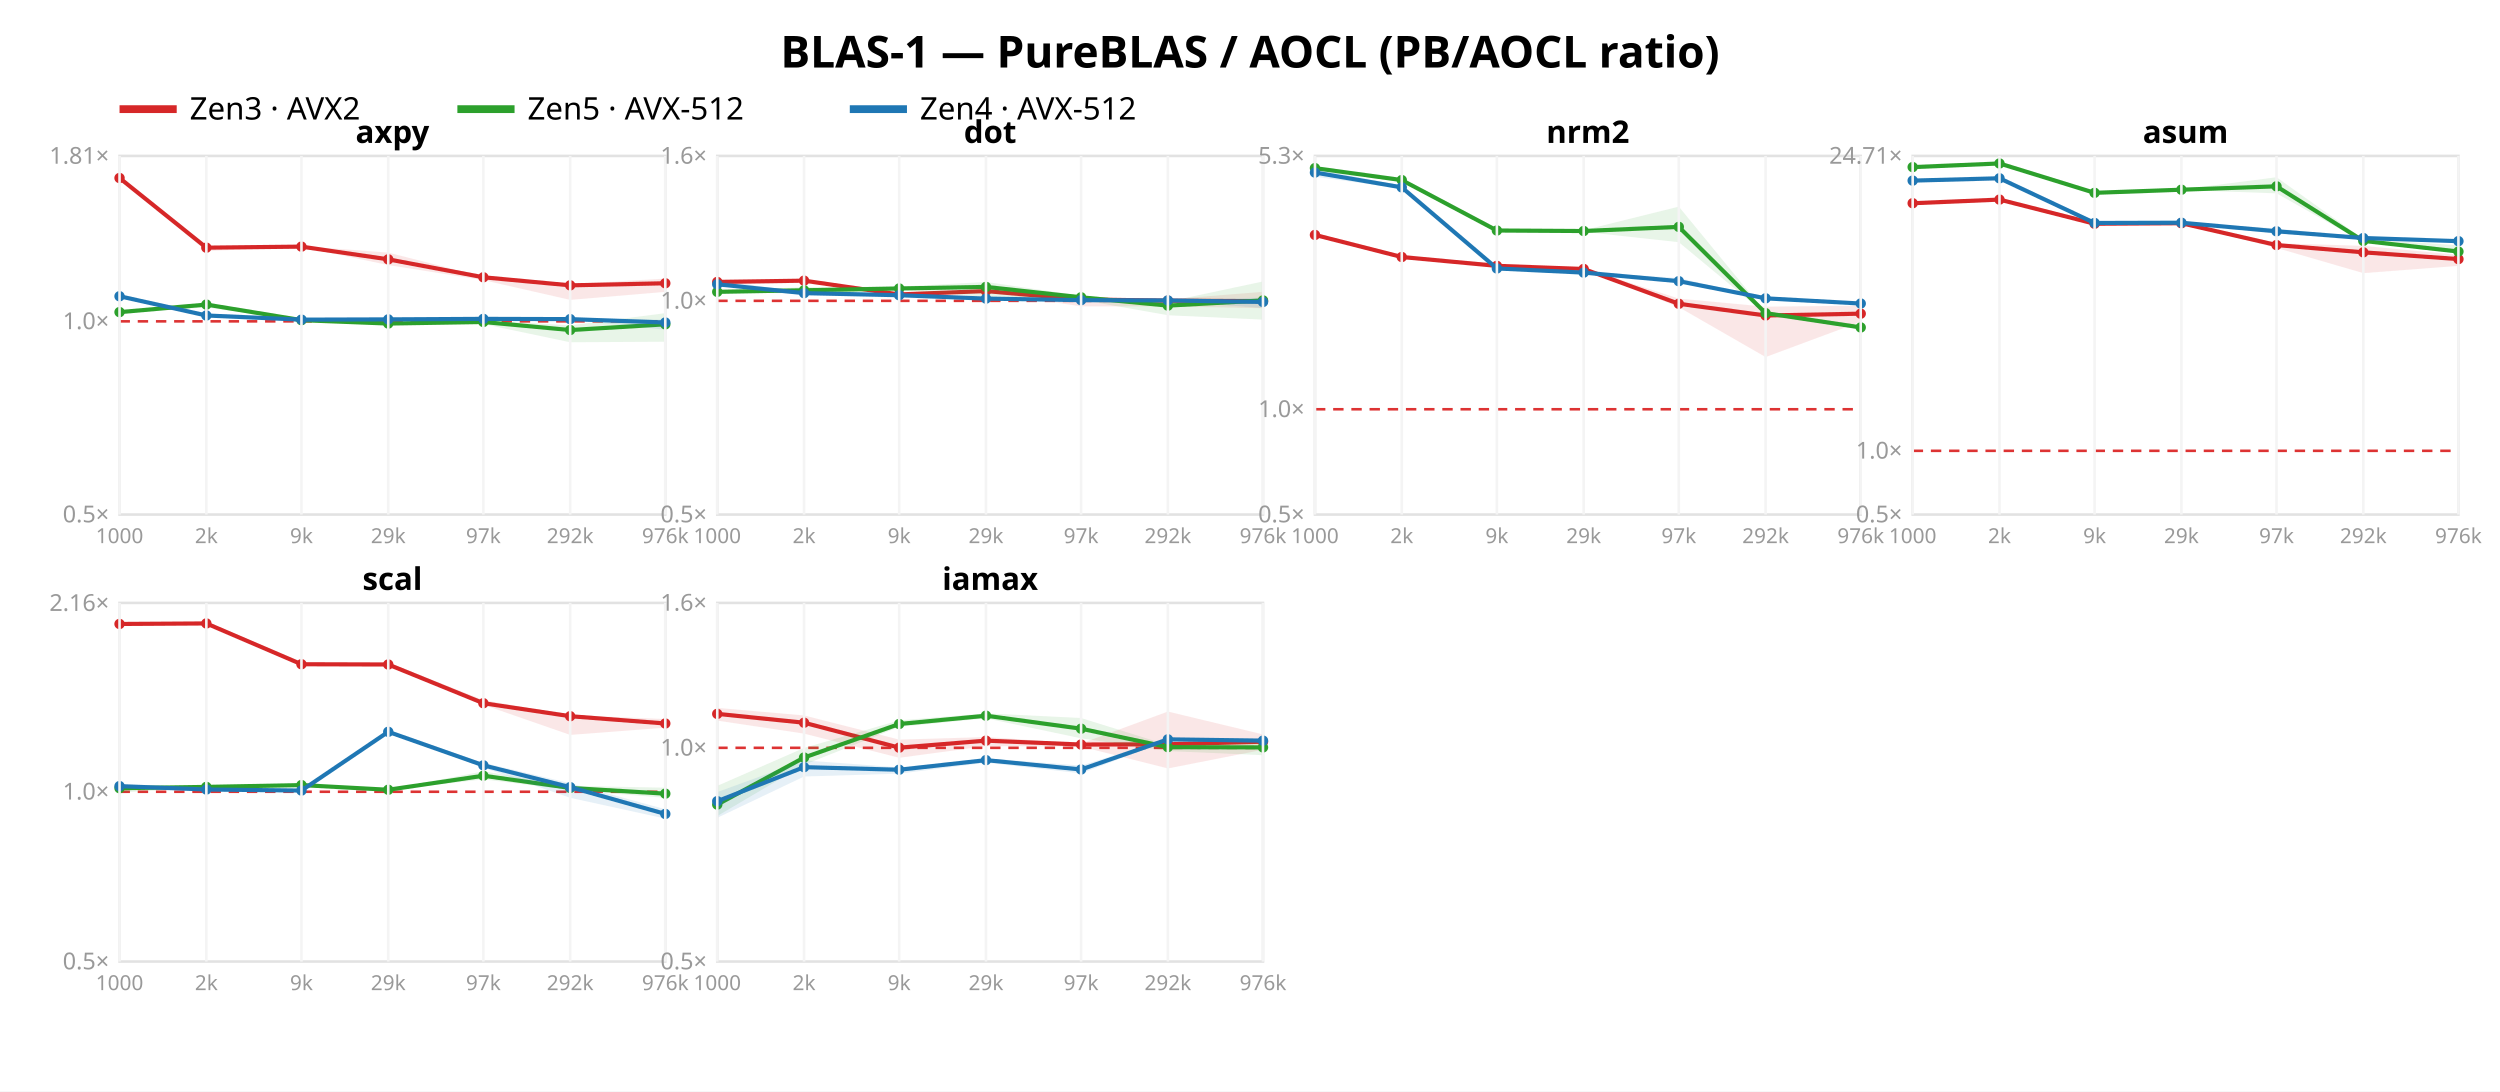
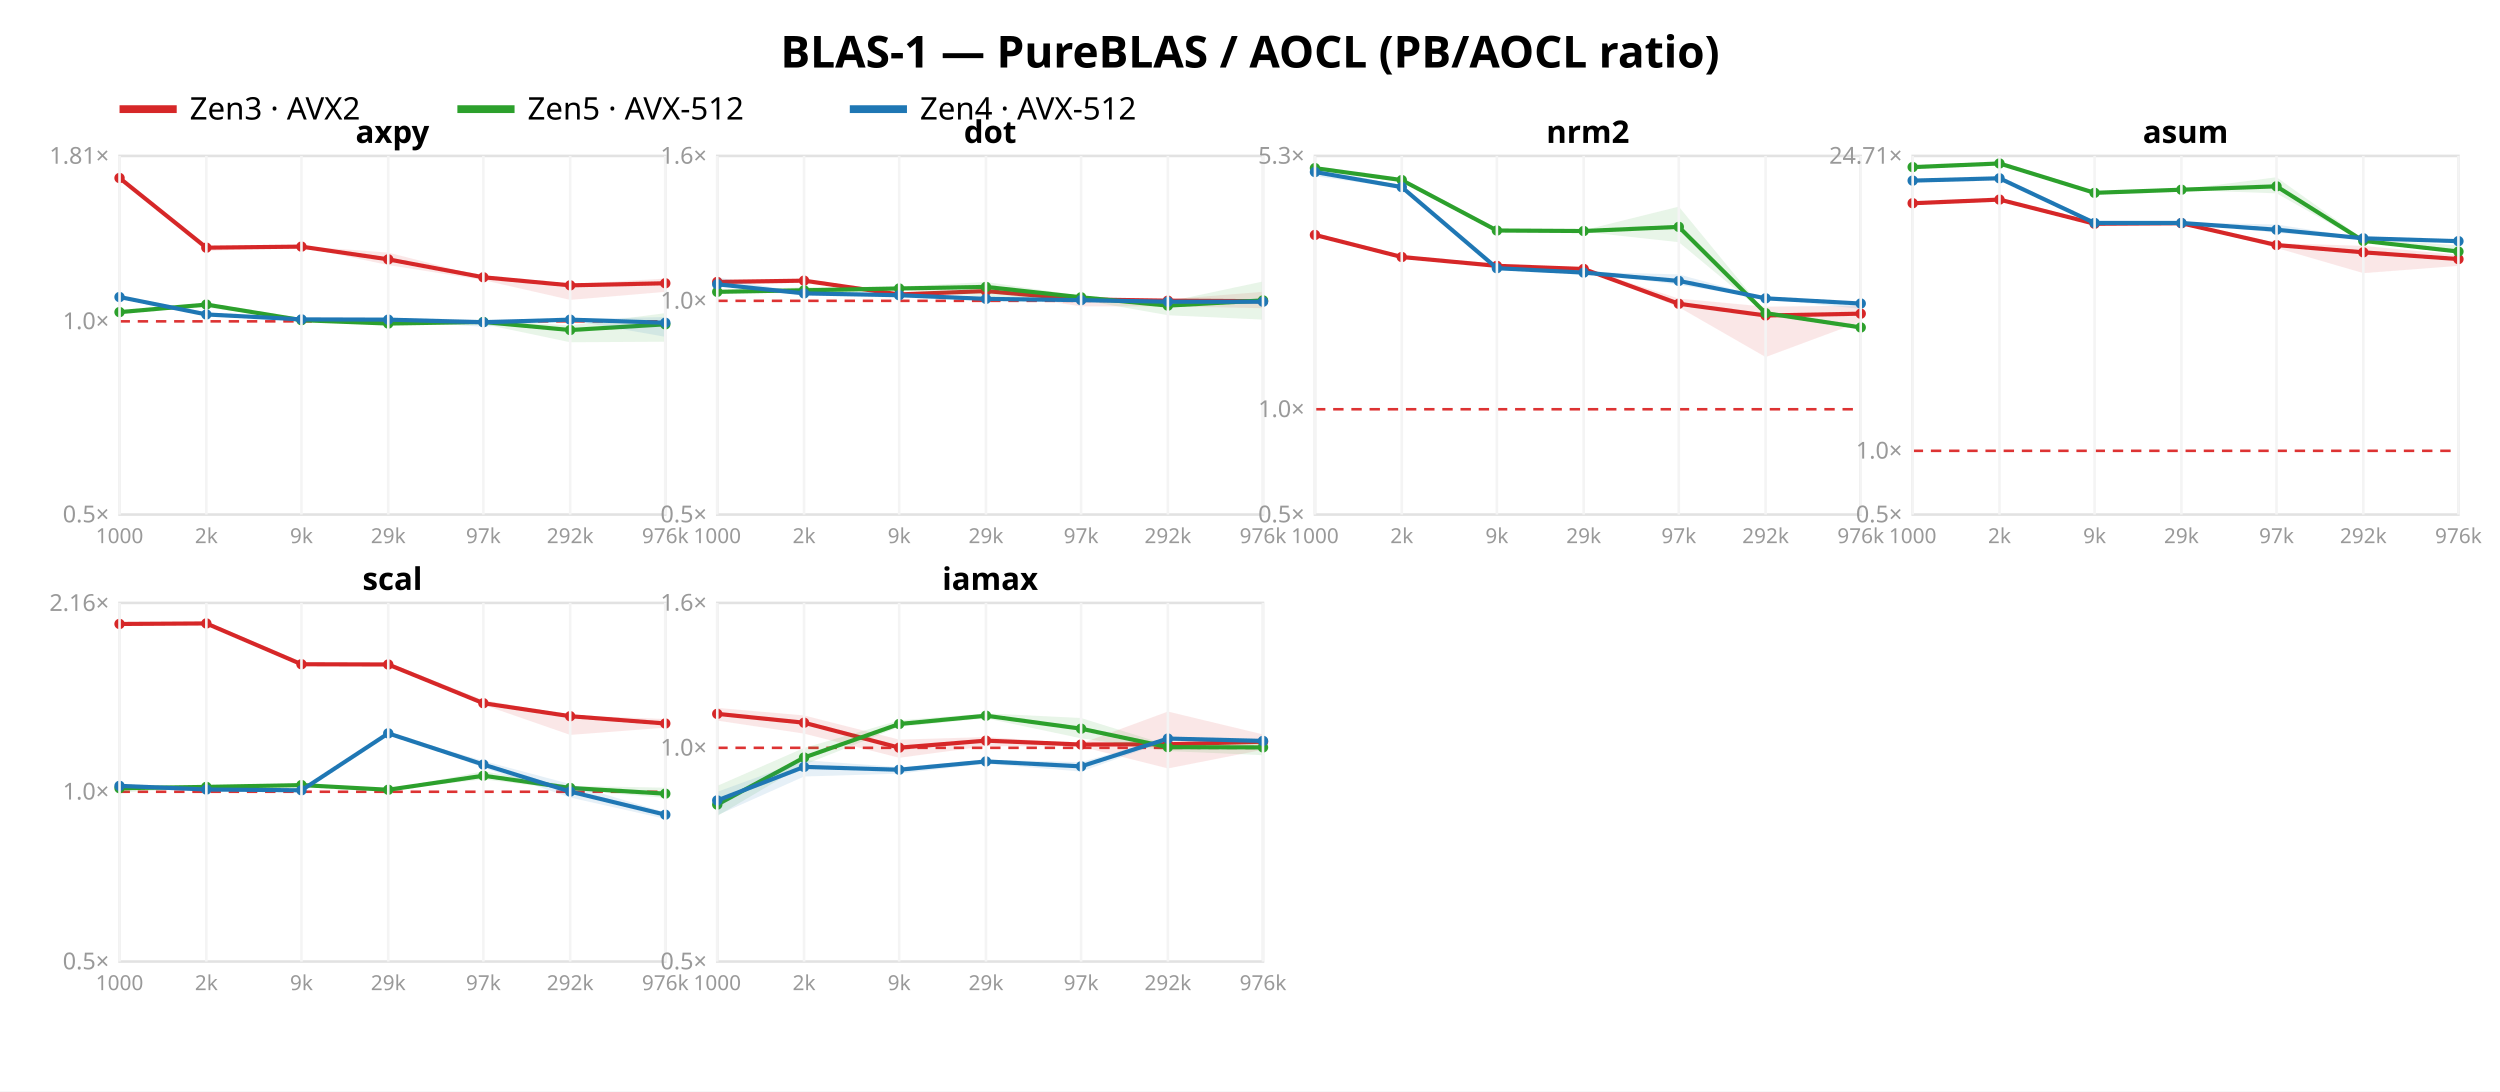
<svg xmlns="http://www.w3.org/2000/svg" width="962" height="420" font-family="sans-serif">
  <rect width="962" height="420" fill="white" />
  <text x="481.0" y="26" text-anchor="middle" font-size="17" font-weight="bold">BLAS-1 — PureBLAS / AOCL (PB/AOCL ratio)</text>
  <line x1="46" y1="42" x2="68" y2="42" stroke="#d62728" stroke-width="3" />
  <text x="73" y="46" font-size="12">Zen3 · AVX2</text>
  <line x1="176" y1="42" x2="198" y2="42" stroke="#2ca02c" stroke-width="3" />
  <text x="203" y="46" font-size="12">Zen5 · AVX-512</text>
  <line x1="327" y1="42" x2="349" y2="42" stroke="#1f77b4" stroke-width="3" />
  <text x="354" y="46" font-size="12">Zen4 · AVX-512</text>
  <rect x="46" y="60" width="210" height="138" fill="none" stroke="#e2e2e2" />
  <line x1="46" y1="123.654" x2="256" y2="123.654" stroke="#d33" stroke-dasharray="4 3" />
  <text x="42" y="201.0" text-anchor="end" font-size="9" fill="#999">0.5×</text>
  <text x="42" y="126.654" text-anchor="end" font-size="9" fill="#999">1.0×</text>
  <text x="42" y="63.015" text-anchor="end" font-size="9" fill="#999">1.81×</text>
  <polygon points="46.0,68.3 79.4,95.1 116.0,94.7 149.4,97.2 186.0,106.5 219.4,109.3 256.0,107.2 256.0,112.3 219.4,115.4 186.0,107.8 149.4,102.0 116.0,95.0 79.4,96.6 46.0,68.7" fill="#d62728" opacity="0.11" />
  <polyline points="46.0,68.5 79.4,95.3 116.0,94.9 149.4,99.8 186.0,106.7 219.4,109.8 256.0,109.0" fill="none" stroke="#d62728" stroke-width="1.6" />
  <circle cx="46.0" cy="68.5" r="2" fill="#d62728" />
  <circle cx="79.4" cy="95.3" r="2" fill="#d62728" />
  <circle cx="116.0" cy="94.9" r="2" fill="#d62728" />
  <circle cx="149.4" cy="99.8" r="2" fill="#d62728" />
  <circle cx="186.0" cy="106.7" r="2" fill="#d62728" />
  <circle cx="219.4" cy="109.8" r="2" fill="#d62728" />
  <circle cx="256.0" cy="109.0" r="2" fill="#d62728" />
  <polygon points="46.0,119.8 79.4,116.8 116.0,122.7 149.4,123.9 186.0,123.3 219.4,125.2 256.0,120.5 256.0,131.5 219.4,131.7 186.0,124.7 149.4,124.8 116.0,123.5 79.4,118.3 46.0,120.2" fill="#2ca02c" opacity="0.11" />
  <polyline points="46.0,120.1 79.4,117.2 116.0,123.2 149.4,124.5 186.0,123.9 219.4,127.0 256.0,124.8" fill="none" stroke="#2ca02c" stroke-width="1.6" />
  <circle cx="46.0" cy="120.1" r="2" fill="#2ca02c" />
  <circle cx="79.4" cy="117.2" r="2" fill="#2ca02c" />
  <circle cx="116.0" cy="123.2" r="2" fill="#2ca02c" />
  <circle cx="149.4" cy="124.5" r="2" fill="#2ca02c" />
  <circle cx="186.0" cy="123.9" r="2" fill="#2ca02c" />
  <circle cx="219.4" cy="127.0" r="2" fill="#2ca02c" />
  <circle cx="256.0" cy="124.8" r="2" fill="#2ca02c" />
-   <polygon points="46.0,113.7 79.4,121.3 116.0,122.9 149.4,122.2 186.0,122.5 219.4,122.3 256.0,123.0 256.0,126.9 219.4,123.0 186.0,123.0 149.4,123.1 116.0,123.2 79.4,121.5 46.0,114.4" fill="#1f77b4" opacity="0.11" />
-   <polyline points="46.0,114.0 79.4,121.4 116.0,123.0 149.4,122.9 186.0,122.7 219.4,122.8 256.0,124.1" fill="none" stroke="#1f77b4" stroke-width="1.6" />
-   <circle cx="46.0" cy="114.0" r="2" fill="#1f77b4" />
-   <circle cx="79.4" cy="121.4" r="2" fill="#1f77b4" />
-   <circle cx="116.0" cy="123.0" r="2" fill="#1f77b4" />
-   <circle cx="149.4" cy="122.9" r="2" fill="#1f77b4" />
-   <circle cx="186.0" cy="122.7" r="2" fill="#1f77b4" />
-   <circle cx="219.4" cy="122.8" r="2" fill="#1f77b4" />
-   <circle cx="256.0" cy="124.1" r="2" fill="#1f77b4" />
+   <polygon points="46.0,114.1 79.4,120.9 116.0,122.8 149.4,122.4 186.0,122.9 219.4,122.7 256.0,122.0 256.0,129.6 219.4,123.2 186.0,125.8 149.4,123.2 116.0,123.0 79.4,121.1 46.0,114.4" fill="#1f77b4" opacity="0.11" />
+   <polyline points="46.0,114.3 79.4,121.0 116.0,122.9 149.4,123.0 186.0,124.0 219.4,123.0 256.0,124.2" fill="none" stroke="#1f77b4" stroke-width="1.6" />
+   <circle cx="46.0" cy="114.3" r="2" fill="#1f77b4" />
+   <circle cx="79.4" cy="121.0" r="2" fill="#1f77b4" />
+   <circle cx="116.0" cy="122.9" r="2" fill="#1f77b4" />
+   <circle cx="149.4" cy="123.0" r="2" fill="#1f77b4" />
+   <circle cx="186.0" cy="124.0" r="2" fill="#1f77b4" />
+   <circle cx="219.4" cy="123.0" r="2" fill="#1f77b4" />
+   <circle cx="256.0" cy="124.2" r="2" fill="#1f77b4" />
  <text x="151.0" y="55" text-anchor="middle" font-size="12" font-weight="bold">axpy</text>
  <line x1="46.0" y1="60" x2="46.0" y2="198" stroke="#f4f4f4" />
  <text x="46.0" y="209" text-anchor="middle" font-size="8" fill="#999">1000</text>
  <line x1="79.4" y1="60" x2="79.4" y2="198" stroke="#f4f4f4" />
  <text x="79.4" y="209" text-anchor="middle" font-size="8" fill="#999">2k</text>
  <line x1="116.0" y1="60" x2="116.0" y2="198" stroke="#f4f4f4" />
  <text x="116.0" y="209" text-anchor="middle" font-size="8" fill="#999">9k</text>
  <line x1="149.4" y1="60" x2="149.4" y2="198" stroke="#f4f4f4" />
  <text x="149.4" y="209" text-anchor="middle" font-size="8" fill="#999">29k</text>
  <line x1="186.0" y1="60" x2="186.0" y2="198" stroke="#f4f4f4" />
  <text x="186.0" y="209" text-anchor="middle" font-size="8" fill="#999">97k</text>
  <line x1="219.4" y1="60" x2="219.4" y2="198" stroke="#f4f4f4" />
  <text x="219.4" y="209" text-anchor="middle" font-size="8" fill="#999">292k</text>
  <line x1="256.0" y1="60" x2="256.0" y2="198" stroke="#f4f4f4" />
  <text x="256.0" y="209" text-anchor="middle" font-size="8" fill="#999">976k</text>
  <rect x="276" y="60" width="210" height="138" fill="none" stroke="#e2e2e2" />
  <line x1="276" y1="115.763" x2="486" y2="115.763" stroke="#d33" stroke-dasharray="4 3" />
  <text x="272" y="201.0" text-anchor="end" font-size="9" fill="#999">0.5×</text>
  <text x="272" y="118.763" text-anchor="end" font-size="9" fill="#999">1.0×</text>
  <text x="272" y="63.0" text-anchor="end" font-size="9" fill="#999">1.6×</text>
  <polygon points="276.0,107.5 309.4,107.8 346.0,113.1 379.4,111.6 416.0,114.9 449.4,115.2 486.0,112.3 486.0,118.6 449.4,117.9 416.0,117.9 379.4,112.4 346.0,113.4 309.4,108.3 276.0,109.1" fill="#d62728" opacity="0.11" />
  <polyline points="276.0,108.5 309.4,108.0 346.0,113.3 379.4,112.0 416.0,115.2 449.4,115.7 486.0,115.9" fill="none" stroke="#d62728" stroke-width="1.6" />
  <circle cx="276.0" cy="108.5" r="2" fill="#d62728" />
  <circle cx="309.4" cy="108.0" r="2" fill="#d62728" />
  <circle cx="346.0" cy="113.3" r="2" fill="#d62728" />
  <circle cx="379.4" cy="112.0" r="2" fill="#d62728" />
  <circle cx="416.0" cy="115.2" r="2" fill="#d62728" />
  <circle cx="449.4" cy="115.7" r="2" fill="#d62728" />
  <circle cx="486.0" cy="115.9" r="2" fill="#d62728" />
  <polygon points="276.0,111.9 309.4,110.5 346.0,110.3 379.4,108.5 416.0,113.8 449.4,116.1 486.0,108.3 486.0,123.0 449.4,121.3 416.0,115.4 379.4,114.3 346.0,111.5 309.4,113.0 276.0,112.4" fill="#2ca02c" opacity="0.11" />
  <polyline points="276.0,112.3 309.4,111.7 346.0,111.0 379.4,110.4 416.0,114.4 449.4,117.6 486.0,115.6" fill="none" stroke="#2ca02c" stroke-width="1.6" />
  <circle cx="276.0" cy="112.3" r="2" fill="#2ca02c" />
  <circle cx="309.4" cy="111.7" r="2" fill="#2ca02c" />
  <circle cx="346.0" cy="111.0" r="2" fill="#2ca02c" />
  <circle cx="379.4" cy="110.4" r="2" fill="#2ca02c" />
  <circle cx="416.0" cy="114.4" r="2" fill="#2ca02c" />
  <circle cx="449.4" cy="117.6" r="2" fill="#2ca02c" />
  <circle cx="486.0" cy="115.6" r="2" fill="#2ca02c" />
-   <polygon points="276.0,107.7 309.4,112.6 346.0,113.5 379.4,114.5 416.0,115.3 449.4,115.4 486.0,114.5 486.0,118.5 449.4,115.9 416.0,116.0 379.4,115.4 346.0,113.6 309.4,112.9 276.0,109.8" fill="#1f77b4" opacity="0.11" />
-   <polyline points="276.0,109.4 309.4,112.8 346.0,113.6 379.4,114.9 416.0,115.5 449.4,115.6 486.0,116.2" fill="none" stroke="#1f77b4" stroke-width="1.6" />
+   <polygon points="276.0,106.7 309.4,112.8 346.0,113.5 379.4,114.6 416.0,115.2 449.4,115.9 486.0,115.4 486.0,116.9 449.4,116.4 416.0,116.0 379.4,115.0 346.0,113.7 309.4,113.0 276.0,109.8" fill="#1f77b4" opacity="0.11" />
+   <polyline points="276.0,109.4 309.4,112.9 346.0,113.6 379.4,115.0 416.0,115.5 449.4,116.1 486.0,116.1" fill="none" stroke="#1f77b4" stroke-width="1.6" />
  <circle cx="276.0" cy="109.4" r="2" fill="#1f77b4" />
-   <circle cx="309.4" cy="112.8" r="2" fill="#1f77b4" />
+   <circle cx="309.4" cy="112.9" r="2" fill="#1f77b4" />
  <circle cx="346.0" cy="113.6" r="2" fill="#1f77b4" />
-   <circle cx="379.4" cy="114.9" r="2" fill="#1f77b4" />
+   <circle cx="379.4" cy="115.0" r="2" fill="#1f77b4" />
  <circle cx="416.0" cy="115.5" r="2" fill="#1f77b4" />
-   <circle cx="449.4" cy="115.6" r="2" fill="#1f77b4" />
-   <circle cx="486.0" cy="116.2" r="2" fill="#1f77b4" />
+   <circle cx="449.4" cy="116.1" r="2" fill="#1f77b4" />
+   <circle cx="486.0" cy="116.1" r="2" fill="#1f77b4" />
  <text x="381.0" y="55" text-anchor="middle" font-size="12" font-weight="bold">dot</text>
  <line x1="276.0" y1="60" x2="276.0" y2="198" stroke="#f4f4f4" />
  <text x="276.0" y="209" text-anchor="middle" font-size="8" fill="#999">1000</text>
  <line x1="309.4" y1="60" x2="309.4" y2="198" stroke="#f4f4f4" />
  <text x="309.4" y="209" text-anchor="middle" font-size="8" fill="#999">2k</text>
  <line x1="346.0" y1="60" x2="346.0" y2="198" stroke="#f4f4f4" />
  <text x="346.0" y="209" text-anchor="middle" font-size="8" fill="#999">9k</text>
  <line x1="379.4" y1="60" x2="379.4" y2="198" stroke="#f4f4f4" />
  <text x="379.4" y="209" text-anchor="middle" font-size="8" fill="#999">29k</text>
  <line x1="416.0" y1="60" x2="416.0" y2="198" stroke="#f4f4f4" />
  <text x="416.0" y="209" text-anchor="middle" font-size="8" fill="#999">97k</text>
  <line x1="449.4" y1="60" x2="449.4" y2="198" stroke="#f4f4f4" />
  <text x="449.4" y="209" text-anchor="middle" font-size="8" fill="#999">292k</text>
  <line x1="486.0" y1="60" x2="486.0" y2="198" stroke="#f4f4f4" />
  <text x="486.0" y="209" text-anchor="middle" font-size="8" fill="#999">976k</text>
  <rect x="506" y="60" width="210" height="138" fill="none" stroke="#e2e2e2" />
  <line x1="506" y1="157.483" x2="716" y2="157.483" stroke="#d33" stroke-dasharray="4 3" />
  <text x="502" y="201.0" text-anchor="end" font-size="9" fill="#999">0.5×</text>
  <text x="502" y="160.483" text-anchor="end" font-size="9" fill="#999">1.0×</text>
  <text x="502" y="63" text-anchor="end" font-size="9" fill="#999">5.3×</text>
  <polygon points="506.0,90.1 539.4,98.7 576.0,101.9 609.4,103.1 646.0,114.9 679.4,118.0 716.0,117.6 716.0,123.8 679.4,137.4 646.0,118.2 609.4,103.5 576.0,102.4 539.4,99.0 506.0,90.7" fill="#d62728" opacity="0.11" />
  <polyline points="506.0,90.4 539.4,98.9 576.0,102.3 609.4,103.5 646.0,116.9 679.4,121.4 716.0,120.7" fill="none" stroke="#d62728" stroke-width="1.6" />
  <circle cx="506.0" cy="90.4" r="2" fill="#d62728" />
  <circle cx="539.4" cy="98.9" r="2" fill="#d62728" />
  <circle cx="576.0" cy="102.3" r="2" fill="#d62728" />
  <circle cx="609.4" cy="103.5" r="2" fill="#d62728" />
  <circle cx="646.0" cy="116.9" r="2" fill="#d62728" />
  <circle cx="679.4" cy="121.4" r="2" fill="#d62728" />
  <circle cx="716.0" cy="120.7" r="2" fill="#d62728" />
  <polygon points="506.0,64.5 539.4,69.0 576.0,88.2 609.4,88.6 646.0,79.5 679.4,120.2 716.0,125.0 716.0,126.8 679.4,120.9 646.0,93.2 609.4,89.2 576.0,89.3 539.4,69.5 506.0,64.9" fill="#2ca02c" opacity="0.11" />
  <polyline points="506.0,64.7 539.4,69.3 576.0,88.7 609.4,88.9 646.0,87.3 679.4,120.5 716.0,126.0" fill="none" stroke="#2ca02c" stroke-width="1.6" />
  <circle cx="506.0" cy="64.7" r="2" fill="#2ca02c" />
  <circle cx="539.4" cy="69.3" r="2" fill="#2ca02c" />
  <circle cx="576.0" cy="88.7" r="2" fill="#2ca02c" />
  <circle cx="609.4" cy="88.9" r="2" fill="#2ca02c" />
  <circle cx="646.0" cy="87.3" r="2" fill="#2ca02c" />
  <circle cx="679.4" cy="120.5" r="2" fill="#2ca02c" />
  <circle cx="716.0" cy="126.0" r="2" fill="#2ca02c" />
-   <polygon points="506.0,65.0 539.4,71.4 576.0,103.0 609.4,104.5 646.0,107.0 679.4,114.6 716.0,116.4 716.0,117.2 679.4,115.0 646.0,109.1 609.4,104.9 576.0,103.4 539.4,72.6 506.0,68.0" fill="#1f77b4" opacity="0.11" />
-   <polyline points="506.0,66.4 539.4,72.1 576.0,103.3 609.4,104.9 646.0,108.2 679.4,114.8 716.0,116.8" fill="none" stroke="#1f77b4" stroke-width="1.6" />
-   <circle cx="506.0" cy="66.4" r="2" fill="#1f77b4" />
-   <circle cx="539.4" cy="72.1" r="2" fill="#1f77b4" />
-   <circle cx="576.0" cy="103.3" r="2" fill="#1f77b4" />
+   <polygon points="506.0,64.8 539.4,71.3 576.0,103.0 609.4,104.6 646.0,105.6 679.4,114.7 716.0,116.5 716.0,118.9 679.4,115.0 646.0,109.6 609.4,104.9 576.0,103.3 539.4,72.5 506.0,67.8" fill="#1f77b4" opacity="0.11" />
+   <polyline points="506.0,66.2 539.4,72.0 576.0,103.2 609.4,104.9 646.0,108.1 679.4,114.8 716.0,116.8" fill="none" stroke="#1f77b4" stroke-width="1.6" />
+   <circle cx="506.0" cy="66.2" r="2" fill="#1f77b4" />
+   <circle cx="539.4" cy="72.0" r="2" fill="#1f77b4" />
+   <circle cx="576.0" cy="103.2" r="2" fill="#1f77b4" />
  <circle cx="609.4" cy="104.9" r="2" fill="#1f77b4" />
-   <circle cx="646.0" cy="108.2" r="2" fill="#1f77b4" />
+   <circle cx="646.0" cy="108.1" r="2" fill="#1f77b4" />
  <circle cx="679.4" cy="114.8" r="2" fill="#1f77b4" />
  <circle cx="716.0" cy="116.8" r="2" fill="#1f77b4" />
  <text x="611.0" y="55" text-anchor="middle" font-size="12" font-weight="bold">nrm2</text>
  <line x1="506.0" y1="60" x2="506.0" y2="198" stroke="#f4f4f4" />
  <text x="506.0" y="209" text-anchor="middle" font-size="8" fill="#999">1000</text>
  <line x1="539.4" y1="60" x2="539.4" y2="198" stroke="#f4f4f4" />
  <text x="539.4" y="209" text-anchor="middle" font-size="8" fill="#999">2k</text>
  <line x1="576.0" y1="60" x2="576.0" y2="198" stroke="#f4f4f4" />
  <text x="576.0" y="209" text-anchor="middle" font-size="8" fill="#999">9k</text>
  <line x1="609.4" y1="60" x2="609.4" y2="198" stroke="#f4f4f4" />
  <text x="609.4" y="209" text-anchor="middle" font-size="8" fill="#999">29k</text>
  <line x1="646.0" y1="60" x2="646.0" y2="198" stroke="#f4f4f4" />
  <text x="646.0" y="209" text-anchor="middle" font-size="8" fill="#999">97k</text>
  <line x1="679.4" y1="60" x2="679.4" y2="198" stroke="#f4f4f4" />
  <text x="679.4" y="209" text-anchor="middle" font-size="8" fill="#999">292k</text>
  <line x1="716.0" y1="60" x2="716.0" y2="198" stroke="#f4f4f4" />
  <text x="716.0" y="209" text-anchor="middle" font-size="8" fill="#999">976k</text>
  <rect x="736" y="60" width="210" height="138" fill="none" stroke="#e2e2e2" />
  <line x1="736" y1="173.476" x2="946" y2="173.476" stroke="#d33" stroke-dasharray="4 3" />
  <text x="732" y="201.0" text-anchor="end" font-size="9" fill="#999">0.5×</text>
  <text x="732" y="176.476" text-anchor="end" font-size="9" fill="#999">1.0×</text>
  <text x="732" y="63.002" text-anchor="end" font-size="9" fill="#999">24.71×</text>
  <polygon points="736.0,78.0 769.4,76.1 806.0,85.8 839.4,85.6 876.0,93.6 909.4,94.6 946.0,98.1 946.0,102.3 909.4,105.1 876.0,95.4 839.4,86.1 806.0,86.2 769.4,77.5 736.0,78.4" fill="#d62728" opacity="0.11" />
  <polyline points="736.0,78.2 769.4,76.8 806.0,86.1 839.4,85.9 876.0,94.3 909.4,97.1 946.0,99.7" fill="none" stroke="#d62728" stroke-width="1.6" />
  <circle cx="736.0" cy="78.2" r="2" fill="#d62728" />
  <circle cx="769.4" cy="76.8" r="2" fill="#d62728" />
  <circle cx="806.0" cy="86.1" r="2" fill="#d62728" />
  <circle cx="839.4" cy="85.9" r="2" fill="#d62728" />
  <circle cx="876.0" cy="94.3" r="2" fill="#d62728" />
  <circle cx="909.4" cy="97.1" r="2" fill="#d62728" />
  <circle cx="946.0" cy="99.7" r="2" fill="#d62728" />
  <polygon points="736.0,64.0 769.4,62.7 806.0,73.8 839.4,72.9 876.0,68.2 909.4,92.0 946.0,94.4 946.0,97.5 909.4,93.2 876.0,74.4 839.4,73.1 806.0,74.3 769.4,63.1 736.0,64.7" fill="#2ca02c" opacity="0.11" />
  <polyline points="736.0,64.3 769.4,62.9 806.0,74.2 839.4,73.0 876.0,71.7 909.4,92.7 946.0,96.8" fill="none" stroke="#2ca02c" stroke-width="1.6" />
  <circle cx="736.0" cy="64.3" r="2" fill="#2ca02c" />
  <circle cx="769.4" cy="62.9" r="2" fill="#2ca02c" />
  <circle cx="806.0" cy="74.2" r="2" fill="#2ca02c" />
  <circle cx="839.4" cy="73.0" r="2" fill="#2ca02c" />
  <circle cx="876.0" cy="71.7" r="2" fill="#2ca02c" />
  <circle cx="909.4" cy="92.7" r="2" fill="#2ca02c" />
  <circle cx="946.0" cy="96.8" r="2" fill="#2ca02c" />
-   <polygon points="736.0,69.2 769.4,68.3 806.0,85.6 839.4,85.5 876.0,87.9 909.4,91.5 946.0,92.7 946.0,93.1 909.4,91.8 876.0,90.0 839.4,85.8 806.0,85.8 769.4,68.9 736.0,69.8" fill="#1f77b4" opacity="0.11" />
-   <polyline points="736.0,69.5 769.4,68.6 806.0,85.8 839.4,85.7 876.0,89.0 909.4,91.6 946.0,92.8" fill="none" stroke="#1f77b4" stroke-width="1.6" />
+   <polygon points="736.0,69.3 769.4,68.3 806.0,85.7 839.4,85.5 876.0,86.4 909.4,91.6 946.0,92.6 946.0,93.2 909.4,92.1 876.0,89.6 839.4,85.8 806.0,85.9 769.4,68.9 736.0,69.8" fill="#1f77b4" opacity="0.11" />
+   <polyline points="736.0,69.5 769.4,68.6 806.0,85.8 839.4,85.8 876.0,88.4 909.4,91.7 946.0,92.8" fill="none" stroke="#1f77b4" stroke-width="1.6" />
  <circle cx="736.0" cy="69.5" r="2" fill="#1f77b4" />
  <circle cx="769.4" cy="68.6" r="2" fill="#1f77b4" />
  <circle cx="806.0" cy="85.8" r="2" fill="#1f77b4" />
-   <circle cx="839.4" cy="85.7" r="2" fill="#1f77b4" />
-   <circle cx="876.0" cy="89.0" r="2" fill="#1f77b4" />
-   <circle cx="909.4" cy="91.6" r="2" fill="#1f77b4" />
+   <circle cx="839.4" cy="85.8" r="2" fill="#1f77b4" />
+   <circle cx="876.0" cy="88.4" r="2" fill="#1f77b4" />
+   <circle cx="909.4" cy="91.7" r="2" fill="#1f77b4" />
  <circle cx="946.0" cy="92.8" r="2" fill="#1f77b4" />
  <text x="841.0" y="55" text-anchor="middle" font-size="12" font-weight="bold">asum</text>
  <line x1="736.0" y1="60" x2="736.0" y2="198" stroke="#f4f4f4" />
  <text x="736.0" y="209" text-anchor="middle" font-size="8" fill="#999">1000</text>
  <line x1="769.4" y1="60" x2="769.4" y2="198" stroke="#f4f4f4" />
  <text x="769.4" y="209" text-anchor="middle" font-size="8" fill="#999">2k</text>
  <line x1="806.0" y1="60" x2="806.0" y2="198" stroke="#f4f4f4" />
  <text x="806.0" y="209" text-anchor="middle" font-size="8" fill="#999">9k</text>
  <line x1="839.4" y1="60" x2="839.4" y2="198" stroke="#f4f4f4" />
  <text x="839.4" y="209" text-anchor="middle" font-size="8" fill="#999">29k</text>
  <line x1="876.0" y1="60" x2="876.0" y2="198" stroke="#f4f4f4" />
  <text x="876.0" y="209" text-anchor="middle" font-size="8" fill="#999">97k</text>
  <line x1="909.4" y1="60" x2="909.4" y2="198" stroke="#f4f4f4" />
  <text x="909.4" y="209" text-anchor="middle" font-size="8" fill="#999">292k</text>
  <line x1="946.0" y1="60" x2="946.0" y2="198" stroke="#f4f4f4" />
  <text x="946.0" y="209" text-anchor="middle" font-size="8" fill="#999">976k</text>
  <rect x="46" y="232" width="210" height="138" fill="none" stroke="#e2e2e2" />
  <line x1="46" y1="304.672" x2="256" y2="304.672" stroke="#d33" stroke-dasharray="4 3" />
  <text x="42" y="373.0" text-anchor="end" font-size="9" fill="#999">0.5×</text>
  <text x="42" y="307.672" text-anchor="end" font-size="9" fill="#999">1.0×</text>
  <text x="42" y="235.091" text-anchor="end" font-size="9" fill="#999">2.16×</text>
  <polygon points="46.0,239.8 79.4,239.3 116.0,255.0 149.4,254.9 186.0,269.4 219.4,275.2 256.0,276.7 256.0,280.0 219.4,282.8 186.0,271.2 149.4,255.9 116.0,255.8 79.4,240.1 46.0,240.4" fill="#d62728" opacity="0.11" />
  <polyline points="46.0,240.1 79.4,239.9 116.0,255.6 149.4,255.7 186.0,270.6 219.4,275.6 256.0,278.4" fill="none" stroke="#d62728" stroke-width="1.6" />
  <circle cx="46.0" cy="240.1" r="2" fill="#d62728" />
  <circle cx="79.4" cy="239.9" r="2" fill="#d62728" />
  <circle cx="116.0" cy="255.6" r="2" fill="#d62728" />
  <circle cx="149.4" cy="255.7" r="2" fill="#d62728" />
  <circle cx="186.0" cy="270.6" r="2" fill="#d62728" />
  <circle cx="219.4" cy="275.6" r="2" fill="#d62728" />
  <circle cx="256.0" cy="278.4" r="2" fill="#d62728" />
  <polygon points="46.0,302.5 79.4,302.5 116.0,302.0 149.4,303.8 186.0,296.8 219.4,302.4 256.0,303.1 256.0,307.0 219.4,304.0 186.0,299.9 149.4,304.1 116.0,302.4 79.4,303.3 46.0,304.9" fill="#2ca02c" opacity="0.11" />
  <polyline points="46.0,303.3 79.4,302.8 116.0,302.1 149.4,303.9 186.0,298.5 219.4,303.2 256.0,305.4" fill="none" stroke="#2ca02c" stroke-width="1.6" />
  <circle cx="46.0" cy="303.3" r="2" fill="#2ca02c" />
  <circle cx="79.4" cy="302.8" r="2" fill="#2ca02c" />
  <circle cx="116.0" cy="302.1" r="2" fill="#2ca02c" />
  <circle cx="149.4" cy="303.9" r="2" fill="#2ca02c" />
  <circle cx="186.0" cy="298.5" r="2" fill="#2ca02c" />
  <circle cx="219.4" cy="303.2" r="2" fill="#2ca02c" />
  <circle cx="256.0" cy="305.4" r="2" fill="#2ca02c" />
-   <polygon points="46.0,302.0 79.4,303.4 116.0,304.1 149.4,281.2 186.0,293.5 219.4,301.4 256.0,311.4 256.0,315.0 219.4,307.0 186.0,295.4 149.4,281.8 116.0,304.3 79.4,303.9 46.0,302.6" fill="#1f77b4" opacity="0.11" />
-   <polyline points="46.0,302.5 79.4,303.8 116.0,304.2 149.4,281.6 186.0,294.5 219.4,302.9 256.0,313.2" fill="none" stroke="#1f77b4" stroke-width="1.6" />
-   <circle cx="46.0" cy="302.5" r="2" fill="#1f77b4" />
+   <polygon points="46.0,302.0 79.4,303.5 116.0,304.0 149.4,281.9 186.0,292.8 219.4,301.7 256.0,312.6 256.0,315.1 219.4,306.9 186.0,295.4 149.4,282.3 116.0,304.3 79.4,303.9 46.0,302.5" fill="#1f77b4" opacity="0.11" />
+   <polyline points="46.0,302.4 79.4,303.8 116.0,304.1 149.4,282.2 186.0,294.2 219.4,304.6 256.0,313.5" fill="none" stroke="#1f77b4" stroke-width="1.6" />
+   <circle cx="46.0" cy="302.4" r="2" fill="#1f77b4" />
  <circle cx="79.4" cy="303.8" r="2" fill="#1f77b4" />
-   <circle cx="116.0" cy="304.2" r="2" fill="#1f77b4" />
-   <circle cx="149.4" cy="281.6" r="2" fill="#1f77b4" />
-   <circle cx="186.0" cy="294.5" r="2" fill="#1f77b4" />
-   <circle cx="219.4" cy="302.9" r="2" fill="#1f77b4" />
-   <circle cx="256.0" cy="313.2" r="2" fill="#1f77b4" />
+   <circle cx="116.0" cy="304.1" r="2" fill="#1f77b4" />
+   <circle cx="149.4" cy="282.2" r="2" fill="#1f77b4" />
+   <circle cx="186.0" cy="294.2" r="2" fill="#1f77b4" />
+   <circle cx="219.4" cy="304.6" r="2" fill="#1f77b4" />
+   <circle cx="256.0" cy="313.5" r="2" fill="#1f77b4" />
  <text x="151.0" y="227" text-anchor="middle" font-size="12" font-weight="bold">scal</text>
  <line x1="46.0" y1="232" x2="46.0" y2="370" stroke="#f4f4f4" />
  <text x="46.0" y="381" text-anchor="middle" font-size="8" fill="#999">1000</text>
  <line x1="79.4" y1="232" x2="79.4" y2="370" stroke="#f4f4f4" />
  <text x="79.4" y="381" text-anchor="middle" font-size="8" fill="#999">2k</text>
  <line x1="116.0" y1="232" x2="116.0" y2="370" stroke="#f4f4f4" />
  <text x="116.0" y="381" text-anchor="middle" font-size="8" fill="#999">9k</text>
  <line x1="149.4" y1="232" x2="149.4" y2="370" stroke="#f4f4f4" />
  <text x="149.4" y="381" text-anchor="middle" font-size="8" fill="#999">29k</text>
  <line x1="186.0" y1="232" x2="186.0" y2="370" stroke="#f4f4f4" />
  <text x="186.0" y="381" text-anchor="middle" font-size="8" fill="#999">97k</text>
  <line x1="219.4" y1="232" x2="219.4" y2="370" stroke="#f4f4f4" />
  <text x="219.4" y="381" text-anchor="middle" font-size="8" fill="#999">292k</text>
  <line x1="256.0" y1="232" x2="256.0" y2="370" stroke="#f4f4f4" />
  <text x="256.0" y="381" text-anchor="middle" font-size="8" fill="#999">976k</text>
  <rect x="276" y="232" width="210" height="138" fill="none" stroke="#e2e2e2" />
  <line x1="276" y1="287.763" x2="486" y2="287.763" stroke="#d33" stroke-dasharray="4 3" />
  <text x="272" y="373.0" text-anchor="end" font-size="9" fill="#999">0.5×</text>
  <text x="272" y="290.763" text-anchor="end" font-size="9" fill="#999">1.0×</text>
  <text x="272" y="235.0" text-anchor="end" font-size="9" fill="#999">1.6×</text>
  <polygon points="276.0,272.4 309.4,275.3 346.0,284.6 379.4,283.6 416.0,286.1 449.4,273.8 486.0,282.6 486.0,288.5 449.4,295.7 416.0,287.3 379.4,287.1 346.0,291.6 309.4,282.3 276.0,277.3" fill="#d62728" opacity="0.11" />
  <polyline points="276.0,274.7 309.4,278.1 346.0,287.7 379.4,285.0 416.0,286.5 449.4,286.4 486.0,285.4" fill="none" stroke="#d62728" stroke-width="1.6" />
  <circle cx="276.0" cy="274.7" r="2" fill="#d62728" />
  <circle cx="309.4" cy="278.1" r="2" fill="#d62728" />
  <circle cx="346.0" cy="287.7" r="2" fill="#d62728" />
  <circle cx="379.4" cy="285.0" r="2" fill="#d62728" />
  <circle cx="416.0" cy="286.5" r="2" fill="#d62728" />
  <circle cx="449.4" cy="286.4" r="2" fill="#d62728" />
  <circle cx="486.0" cy="285.4" r="2" fill="#d62728" />
  <polygon points="276.0,302.4 309.4,287.8 346.0,277.2 379.4,274.5 416.0,276.3 449.4,286.7 486.0,285.9 486.0,290.6 449.4,289.0 416.0,284.1 379.4,276.4 346.0,279.7 309.4,294.3 276.0,314.0" fill="#2ca02c" opacity="0.11" />
  <polyline points="276.0,309.6 309.4,291.5 346.0,278.6 379.4,275.4 416.0,280.4 449.4,287.5 486.0,287.6" fill="none" stroke="#2ca02c" stroke-width="1.6" />
  <circle cx="276.0" cy="309.6" r="2" fill="#2ca02c" />
  <circle cx="309.4" cy="291.5" r="2" fill="#2ca02c" />
  <circle cx="346.0" cy="278.6" r="2" fill="#2ca02c" />
  <circle cx="379.4" cy="275.4" r="2" fill="#2ca02c" />
  <circle cx="416.0" cy="280.4" r="2" fill="#2ca02c" />
  <circle cx="449.4" cy="287.5" r="2" fill="#2ca02c" />
  <circle cx="486.0" cy="287.6" r="2" fill="#2ca02c" />
-   <polygon points="276.0,304.8 309.4,292.6 346.0,295.3 379.4,291.8 416.0,294.6 449.4,284.2 486.0,284.2 486.0,286.0 449.4,285.0 416.0,297.6 379.4,293.5 346.0,297.7 309.4,298.8 276.0,314.7" fill="#1f77b4" opacity="0.11" />
-   <polyline points="276.0,308.3 309.4,295.2 346.0,296.2 379.4,292.5 416.0,296.1 449.4,284.5 486.0,285.0" fill="none" stroke="#1f77b4" stroke-width="1.6" />
-   <circle cx="276.0" cy="308.3" r="2" fill="#1f77b4" />
-   <circle cx="309.4" cy="295.2" r="2" fill="#1f77b4" />
+   <polygon points="276.0,304.7 309.4,292.5 346.0,295.2 379.4,292.3 416.0,293.3 449.4,283.8 486.0,284.6 486.0,286.1 449.4,285.0 416.0,296.9 379.4,293.9 346.0,297.7 309.4,298.8 276.0,313.7" fill="#1f77b4" opacity="0.11" />
+   <polyline points="276.0,308.0 309.4,295.1 346.0,296.2 379.4,293.0 416.0,294.9 449.4,284.2 486.0,285.1" fill="none" stroke="#1f77b4" stroke-width="1.6" />
+   <circle cx="276.0" cy="308.0" r="2" fill="#1f77b4" />
+   <circle cx="309.4" cy="295.1" r="2" fill="#1f77b4" />
  <circle cx="346.0" cy="296.2" r="2" fill="#1f77b4" />
-   <circle cx="379.4" cy="292.5" r="2" fill="#1f77b4" />
-   <circle cx="416.0" cy="296.1" r="2" fill="#1f77b4" />
-   <circle cx="449.4" cy="284.5" r="2" fill="#1f77b4" />
-   <circle cx="486.0" cy="285.0" r="2" fill="#1f77b4" />
+   <circle cx="379.4" cy="293.0" r="2" fill="#1f77b4" />
+   <circle cx="416.0" cy="294.9" r="2" fill="#1f77b4" />
+   <circle cx="449.4" cy="284.2" r="2" fill="#1f77b4" />
+   <circle cx="486.0" cy="285.1" r="2" fill="#1f77b4" />
  <text x="381.0" y="227" text-anchor="middle" font-size="12" font-weight="bold">iamax</text>
  <line x1="276.0" y1="232" x2="276.0" y2="370" stroke="#f4f4f4" />
  <text x="276.0" y="381" text-anchor="middle" font-size="8" fill="#999">1000</text>
  <line x1="309.4" y1="232" x2="309.4" y2="370" stroke="#f4f4f4" />
  <text x="309.4" y="381" text-anchor="middle" font-size="8" fill="#999">2k</text>
  <line x1="346.0" y1="232" x2="346.0" y2="370" stroke="#f4f4f4" />
  <text x="346.0" y="381" text-anchor="middle" font-size="8" fill="#999">9k</text>
  <line x1="379.4" y1="232" x2="379.4" y2="370" stroke="#f4f4f4" />
  <text x="379.4" y="381" text-anchor="middle" font-size="8" fill="#999">29k</text>
  <line x1="416.0" y1="232" x2="416.0" y2="370" stroke="#f4f4f4" />
  <text x="416.0" y="381" text-anchor="middle" font-size="8" fill="#999">97k</text>
  <line x1="449.4" y1="232" x2="449.4" y2="370" stroke="#f4f4f4" />
  <text x="449.4" y="381" text-anchor="middle" font-size="8" fill="#999">292k</text>
  <line x1="486.0" y1="232" x2="486.0" y2="370" stroke="#f4f4f4" />
  <text x="486.0" y="381" text-anchor="middle" font-size="8" fill="#999">976k</text>
</svg>
